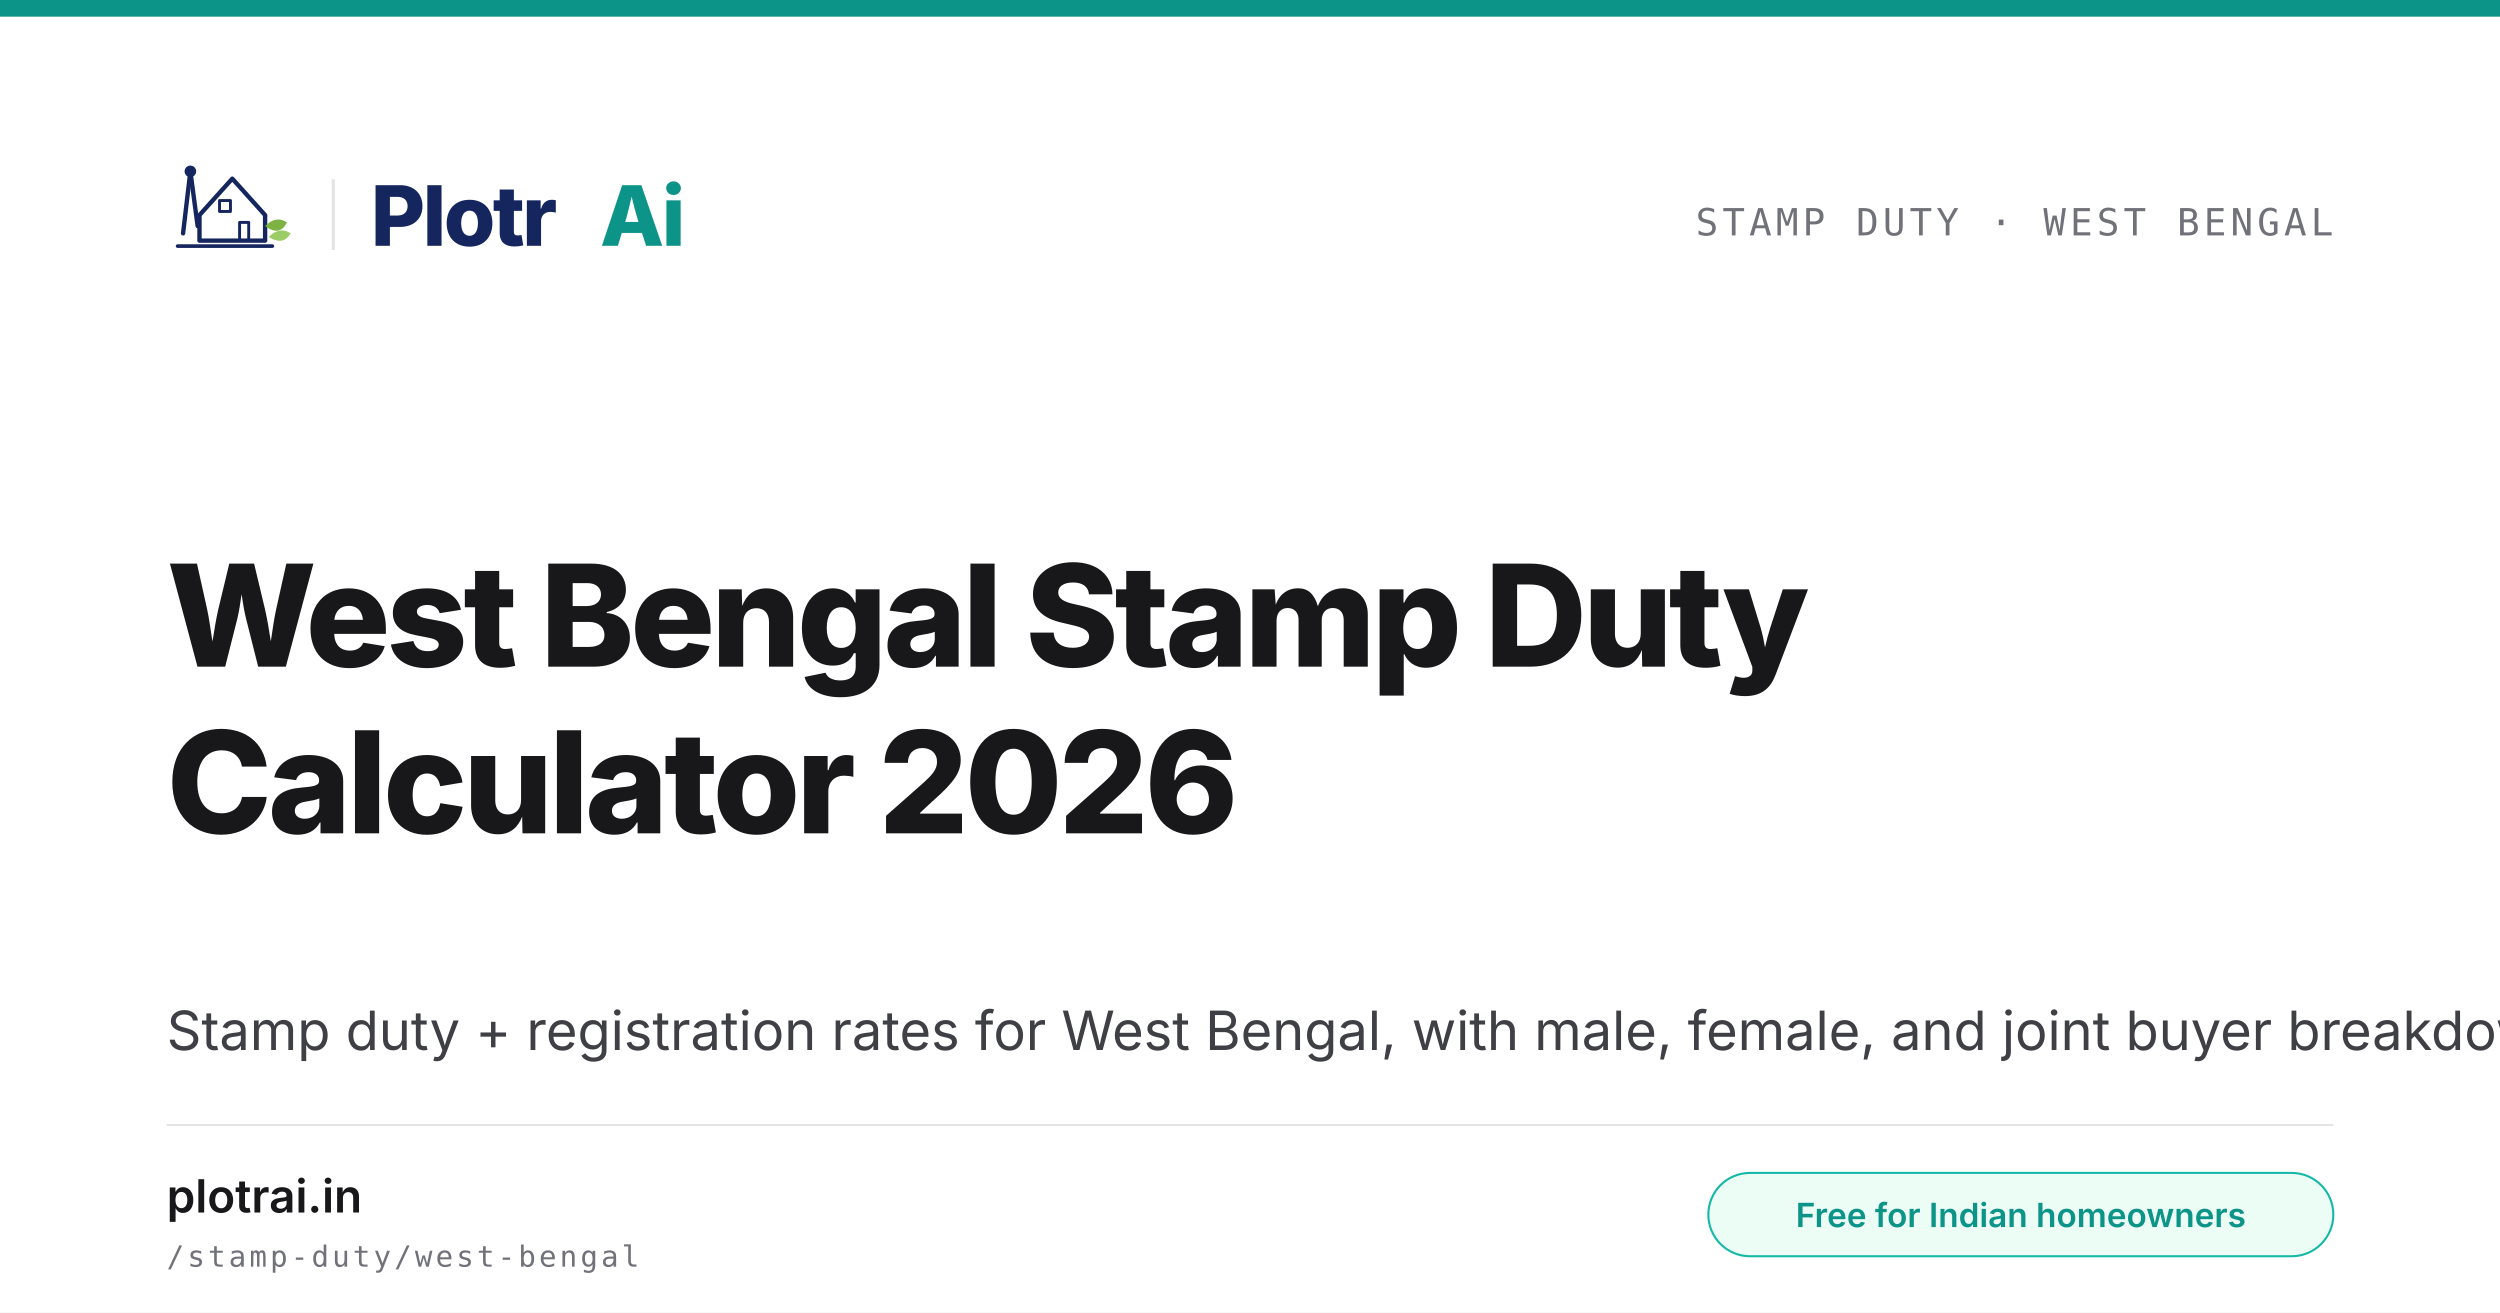
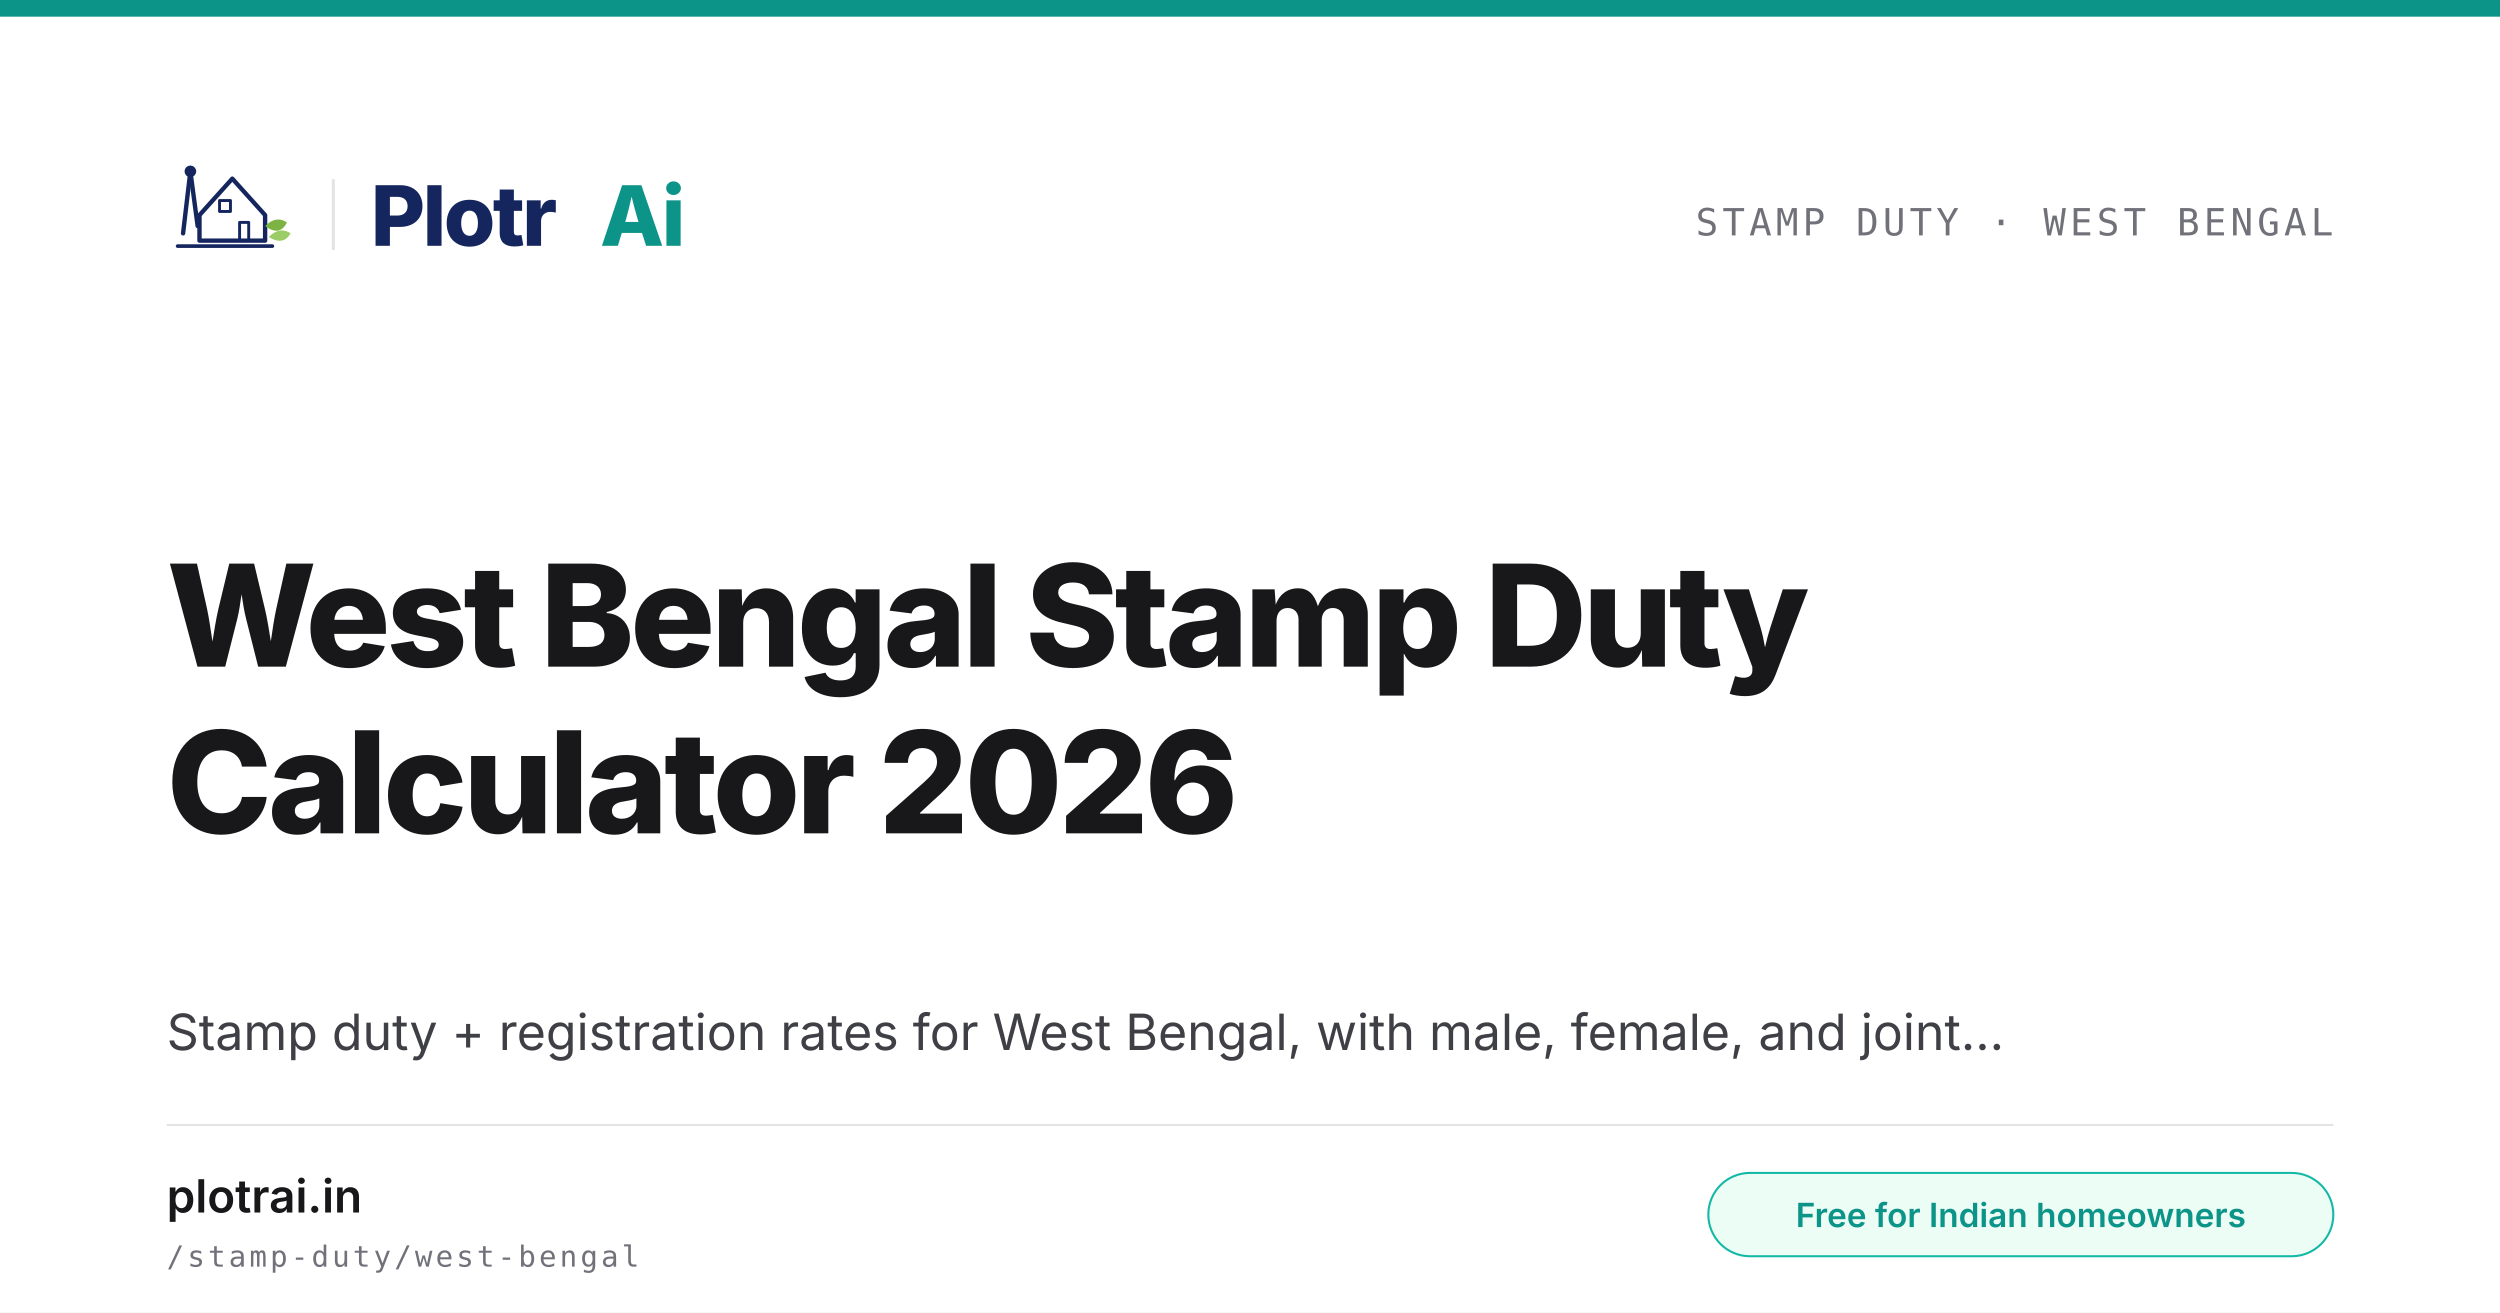
<svg xmlns="http://www.w3.org/2000/svg" width="1200" height="630" viewBox="0 0 1200 630">
  <defs>
    <style>
      .sans { font-family: 'Inter', 'Helvetica Neue', 'Helvetica', 'Arial', sans-serif; }
      .mono { font-family: 'JetBrains Mono', 'SF Mono', 'Menlo', 'Consolas', monospace; }
    </style>
  </defs>
  <rect width="1200" height="630" fill="#ffffff" />
  <rect x="0" y="0" width="1200" height="8" fill="#0d9488" />
  <g transform="translate(80, 70) scale(0.875)">
    <g stroke="#15265F" fill="none" stroke-width="2.4" stroke-linejoin="round" stroke-linecap="round">
      <circle cx="13" cy="14" r="2" fill="#15265F" />
      <line x1="13" y1="14" x2="9" y2="48" />
      <line x1="13" y1="14" x2="17" y2="44" />
      <path d="M 18 38 L 36 18 L 54 38 L 54 52 L 18 52 Z" />
      <rect x="29" y="30" width="6" height="6" stroke-width="1.6" />
      <rect x="40" y="42" width="5" height="10" stroke-width="1.6" />
      <line x1="6" y1="55" x2="58" y2="55" stroke-width="2" />
    </g>
    <path d="M 54 44 Q 60 38 66 42 Q 62 50 54 44 Z" fill="#7CB342" />
    <path d="M 56 50 Q 62 44 68 48 Q 64 55 56 50 Z" fill="#9CCC65" />
  </g>
  <line x1="160" y1="86" x2="160" y2="120" stroke="#e4e4e7" stroke-width="1.5" />
  <text x="178" y="118" class="sans" font-weight="800" font-size="40" letter-spacing="-1.2" fill="#15265F">Plotr</text>
  <text x="288" y="118" class="sans" font-weight="800" font-size="40" letter-spacing="-1.2" fill="#0d9488">Ai</text>
  <text x="1120" y="113" class="mono" text-anchor="end" font-size="18" letter-spacing="2" fill="#71717a">STAMP DUTY · WEST BENGAL</text>
  <text x="80" y="320" class="sans" font-weight="800" font-size="68" letter-spacing="-2" fill="#18181b">West Bengal Stamp Duty</text>
  <text x="80" y="400" class="sans" font-weight="800" font-size="68" letter-spacing="-2" fill="#18181b">Calculator 2026</text>
-   <text x="80" y="504" class="sans" font-weight="400" font-size="26" fill="#3f3f46">Stamp duty + registration rates for West Bengal, with male, female, and joint buyer breakdowns.</text>
+   <text x="80" y="504" class="sans" font-weight="400" font-size="24" fill="#3f3f46">Stamp duty + registration rates for West Bengal, with male, female, and joint…</text>
  <line x1="80" y1="540" x2="1120" y2="540" stroke="#e4e4e7" stroke-width="1" />
  <text x="80" y="582" class="sans" font-weight="600" font-size="22" fill="#18181b">plotrai.in</text>
  <text x="80" y="608" class="mono" font-size="14" letter-spacing="1.5" fill="#71717a">/stamp-duty/west-bengal</text>
  <rect x="820" y="563" width="300" height="40" rx="20" fill="#ecfdf5" stroke="#14b8a6" stroke-width="1" />
  <text x="970" y="589" class="sans" font-weight="600" font-size="16" text-anchor="middle" fill="#0d9488">Free for Indian homeowners</text>
</svg>
